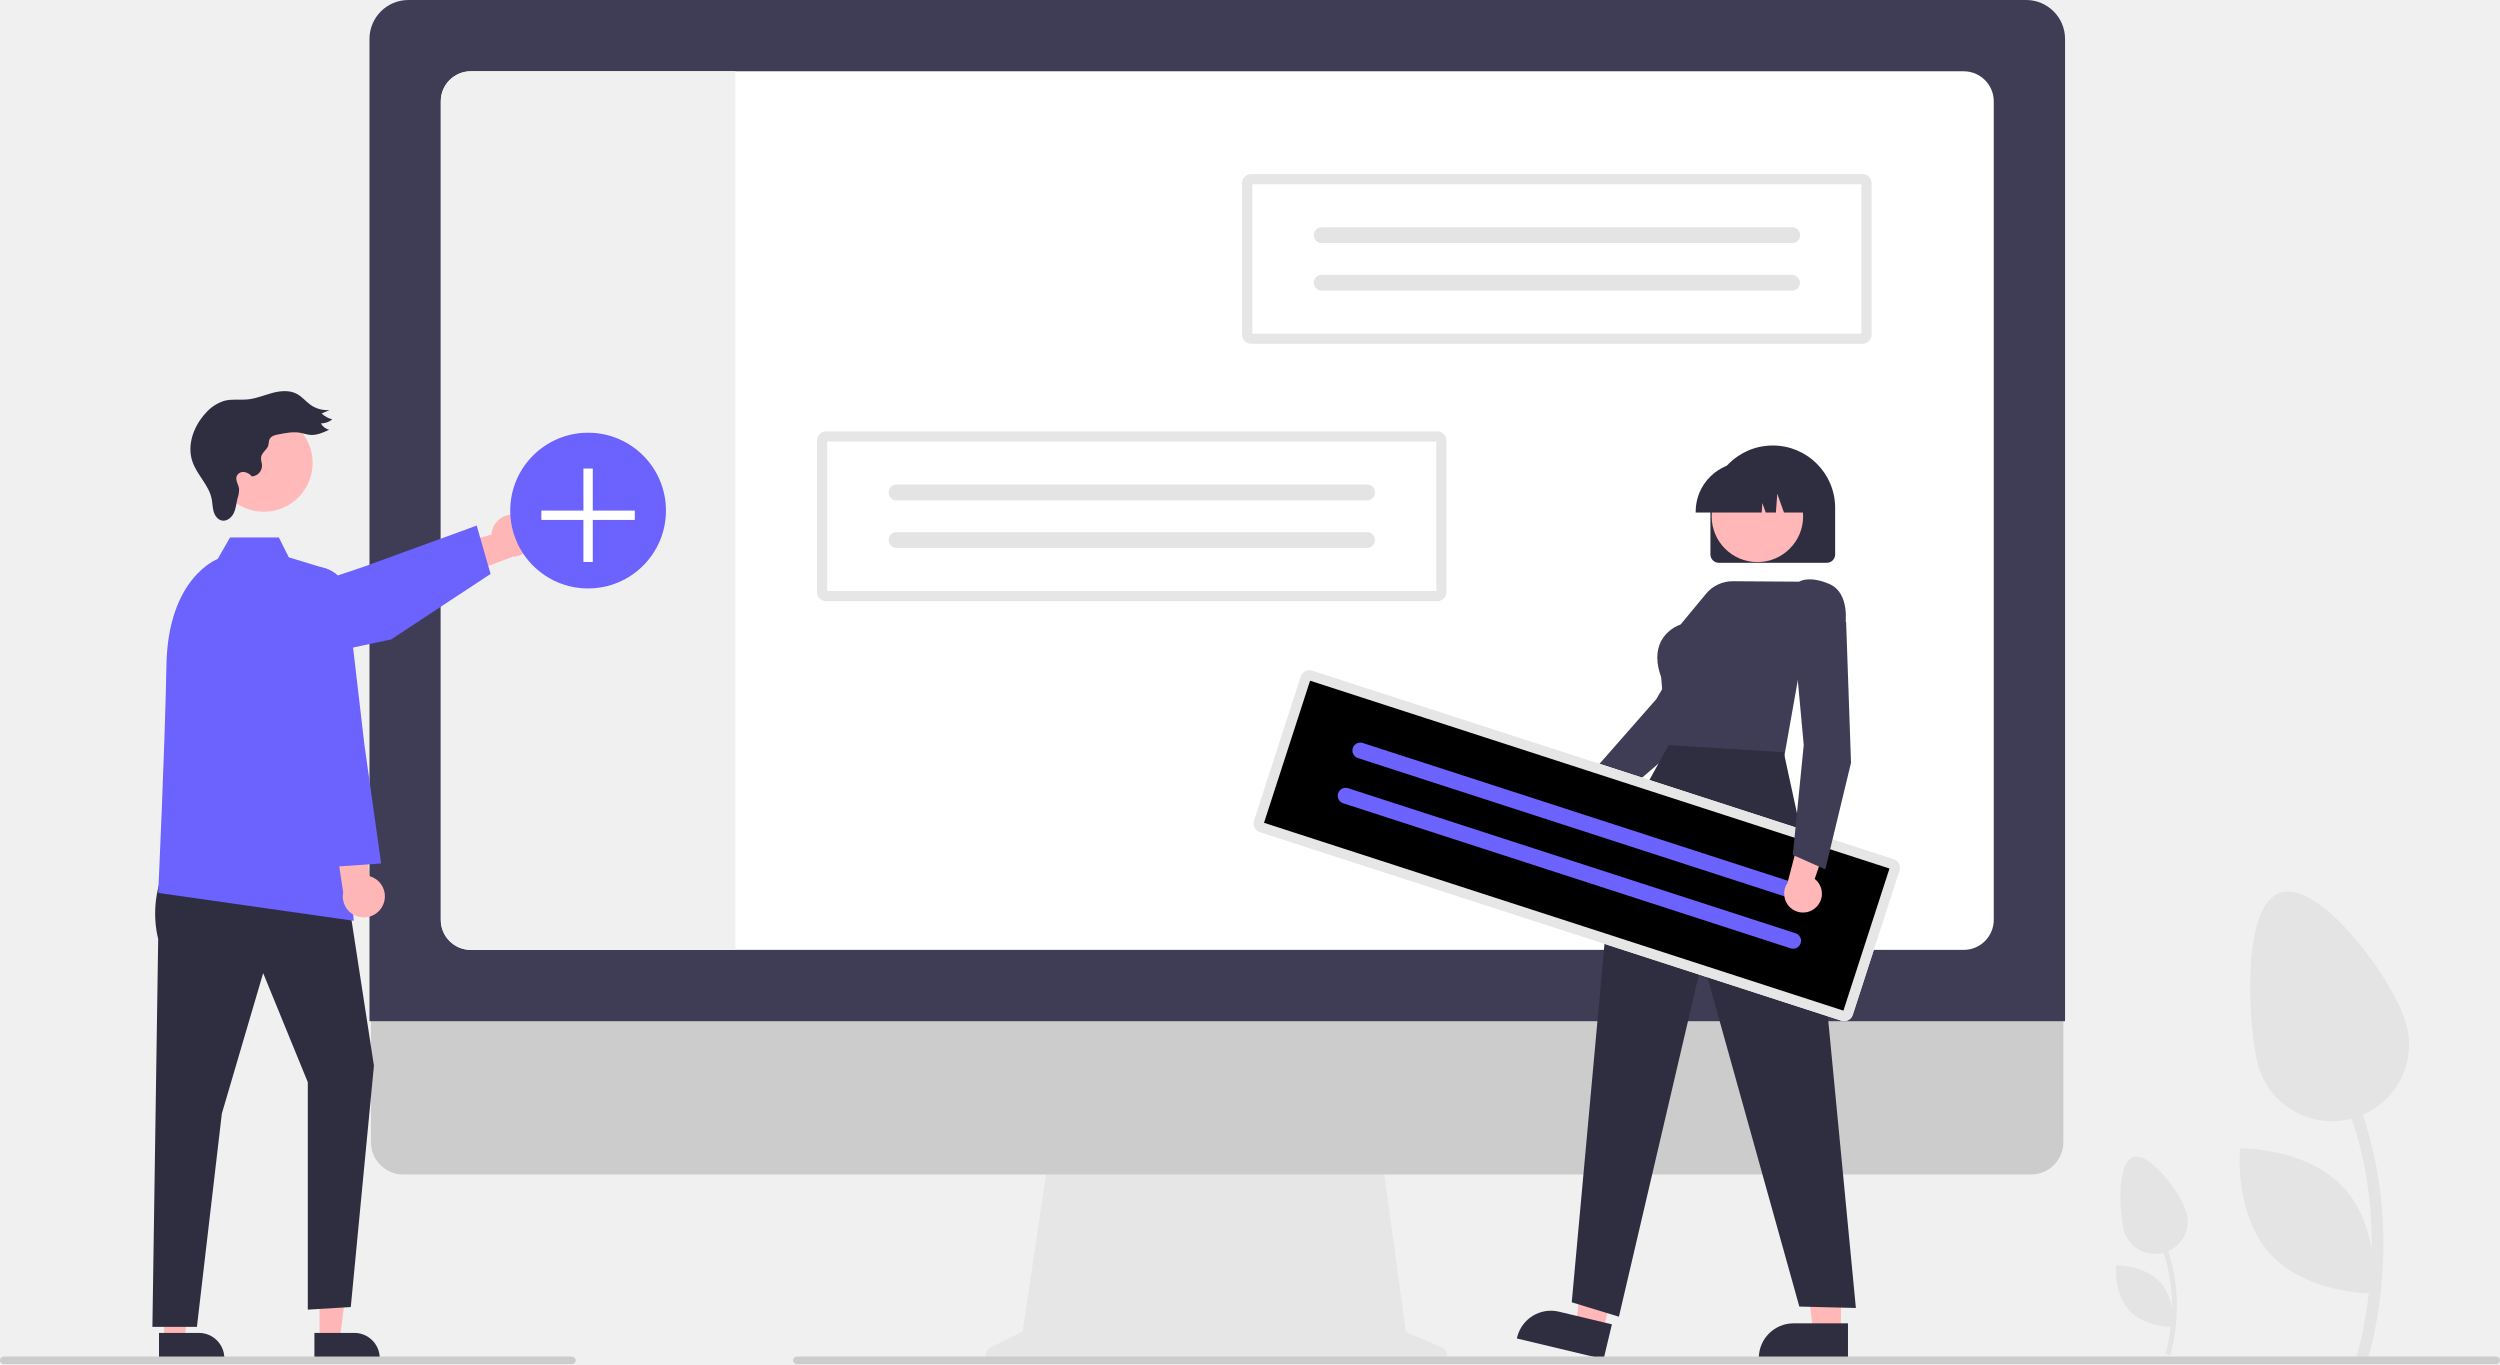
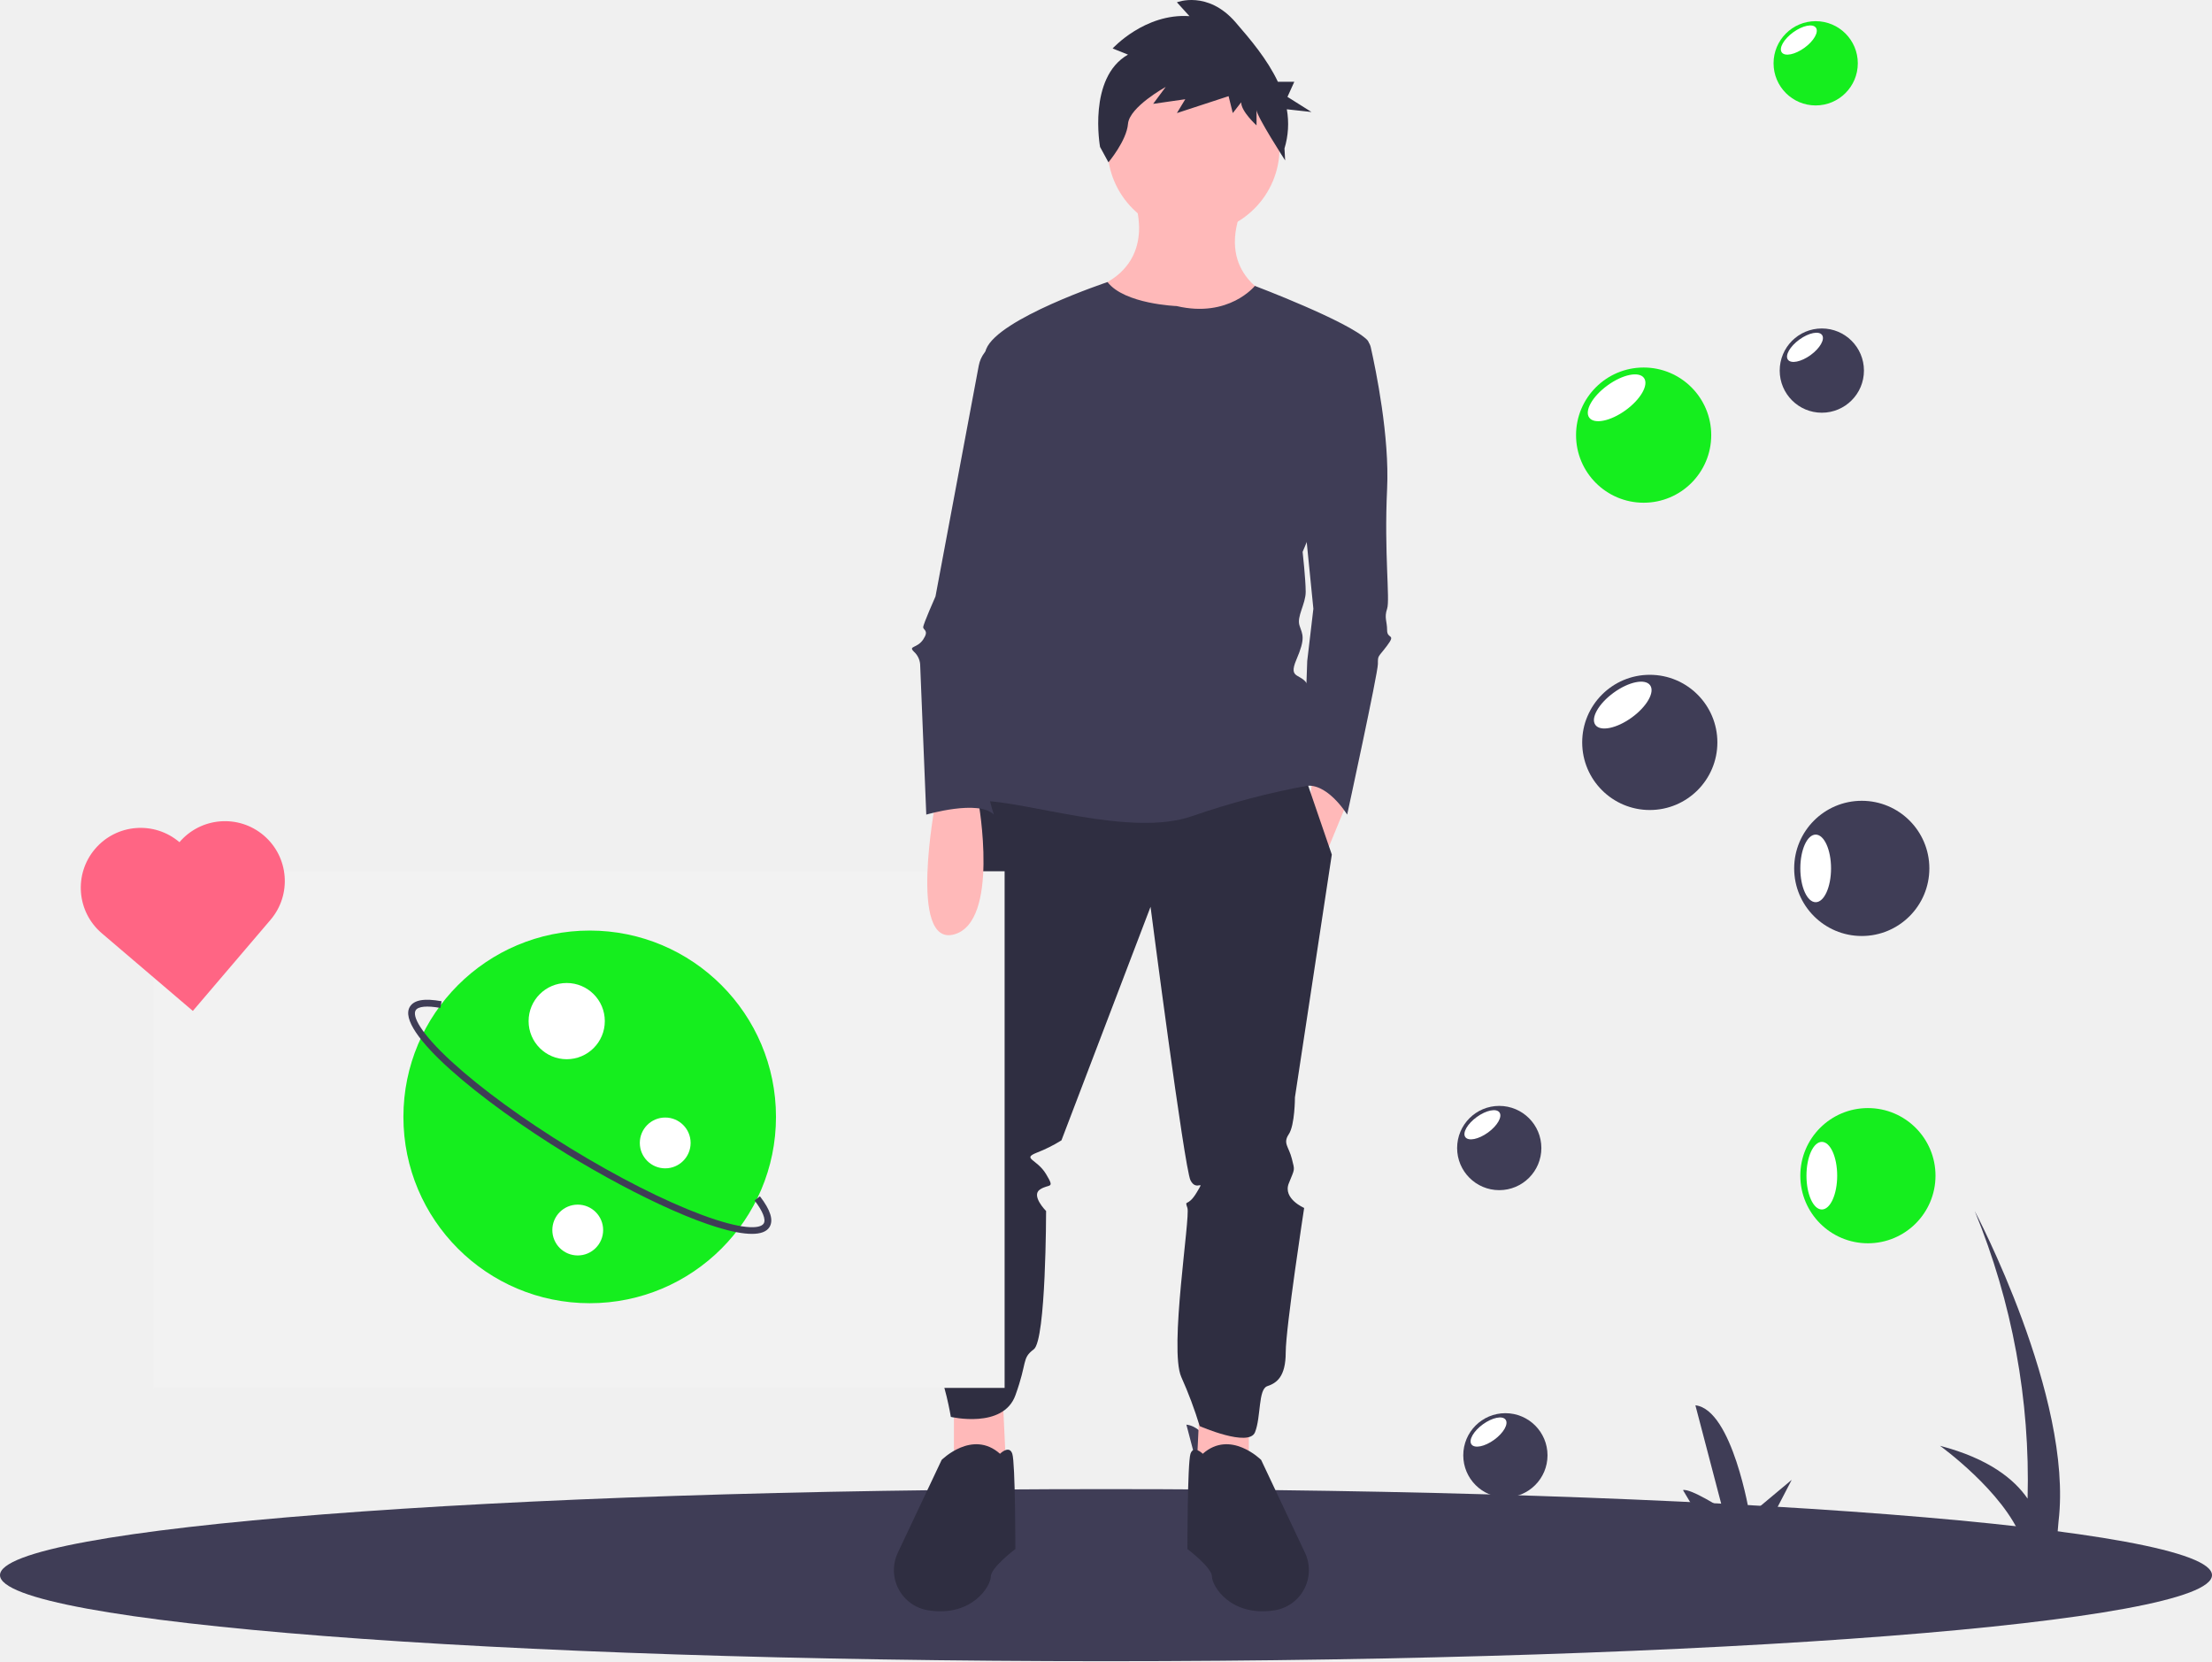
- <svg xmlns="http://www.w3.org/2000/svg" id="bb7c18d0-f456-47c2-8887-908615fa7d6e" style="background-color:green" data-name="Layer 1" width="1005.563" height="548.695" viewBox="0 0 1005.563 548.695">
-   <path d="M970.113,720.75c.096-.288,9.414-29.119-7.077-54.845l-1.684,1.079c15.963,24.903,6.956,52.855,6.864,53.134Z" transform="translate(-97.21873 -175.6525)" fill="#e4e4e4" />
-   <path d="M951.243,669.605a13.113,13.113,0,1,0,25.662-5.412c-1.494-7.086-14.164-24.722-21.251-23.228S949.749,662.519,951.243,669.605Z" transform="translate(-97.21873 -175.6525)" fill="#e4e4e4" />
-   <path d="M953.633,702.748c6.324,6.834,17.638,6.649,17.638,6.649s1.06-11.266-5.264-18.1-17.638-6.649-17.638-6.649S947.308,695.914,953.633,702.748Z" transform="translate(-97.21873 -175.6525)" fill="#e4e4e4" />
-   <path d="M1049.489,722.75c.226-.68,22.216-68.718-16.702-129.429l-3.973,2.547c37.672,58.77,16.416,124.733,16.197,125.392Z" transform="translate(-97.21873 -175.6525)" fill="#e4e4e4" />
-   <path d="M1004.958,602.051a30.946,30.946,0,0,0,60.56-12.772c-3.527-16.723-33.426-58.343-50.15-54.816S1001.431,585.328,1004.958,602.051Z" transform="translate(-97.21873 -175.6525)" fill="#e4e4e4" />
-   <path d="M1010.597,680.267c14.925,16.128,41.625,15.69,41.625,15.69s2.502-26.586-12.423-42.714-41.625-15.69-41.625-15.69S995.672,664.139,1010.597,680.267Z" transform="translate(-97.21873 -175.6525)" fill="#e4e4e4" />
-   <path d="M677.315,717.627l-14.592-6.144-10.01-73.151H519.408L508.557,711.184l-13.055,6.527a3.1,3.1,0,0,0,1.387,5.873H676.112A3.1,3.1,0,0,0,677.315,717.627Z" transform="translate(-97.21873 -175.6525)" fill="#e6e6e6" />
-   <path d="M914.206,648.064H259.377a12.973,12.973,0,0,1-12.944-12.973V542.751h680.718v92.34A12.974,12.974,0,0,1,914.206,648.064Z" transform="translate(-97.21873 -175.6525)" fill="#ccc" />
-   <path d="M927.835,586.393h-682V191.292a15.657,15.657,0,0,1,15.64-15.639H912.195A15.657,15.657,0,0,1,927.835,191.292Z" transform="translate(-97.21873 -175.6525)" fill="#3f3d56" />
-   <path d="M887.106,204.328h-600.54a12.065,12.065,0,0,0-12.05,12.06v329.27a12.065,12.065,0,0,0,12.05,12.06h600.54a12.072,12.072,0,0,0,12.05-12.06v-329.27A12.072,12.072,0,0,0,887.106,204.328Z" transform="translate(-97.21873 -175.6525)" fill="#fff" />
-   <path d="M393.016,204.328v353.39H286.566a12.065,12.065,0,0,1-12.05-12.06v-329.27a12.065,12.065,0,0,1,12.05-12.06Z" transform="translate(-97.21873 -175.6525)" fill="#f0f0f0" />
-   <path d="M305.196,382.849a8.406,8.406,0,0,0-10.263,7.799l-28.653,8.447,11.862,10.014,25.391-9.557a8.452,8.452,0,0,0,1.663-16.703Z" transform="translate(-97.21873 -175.6525)" fill="#ffb6b6" />
-   <path d="M189.424,446.424a11.952,11.952,0,0,1-3.808-23.276l58.064-19.6,45.292-16.5,5.558,19.455-39.984,26.347-62.624,13.311A12.025,12.025,0,0,1,189.424,446.424Z" transform="translate(-97.21873 -175.6525)" fill="#6c63ff" />
-   <polygon points="128.541 538.792 136.693 538.792 140.572 507.347 128.539 507.347 128.541 538.792" fill="#ffb6b6" />
-   <path d="M223.68,711.783l16.055-.001h.001A10.232,10.232,0,0,1,249.967,722.014v.332l-26.287.001Z" transform="translate(-97.21873 -175.6525)" fill="#2f2e41" />
-   <polygon points="66.033 538.792 74.185 538.792 78.064 507.347 66.032 507.347 66.033 538.792" fill="#ffb6b6" />
-   <path d="M161.172,711.783l16.055-.001h.001A10.232,10.232,0,0,1,187.46,722.014v.332l-26.287.001Z" transform="translate(-97.21873 -175.6525)" fill="#2f2e41" />
-   <path d="M163.171,525.829a43.784,43.784,0,0,0-2.327,27.549l-2.327,155.984h17.905l10.024-85.782,16.624-56.523,17.954,43.888v91.471l17.289-1.034,9.31-97.086-10.64-69.157Z" transform="translate(-97.21873 -175.6525)" fill="#2f2e41" />
-   <path d="M228.671,404.471l-15.294-4.655-3.99-7.98H189.741l-4.959,8.645s-19.949,7.315-20.614,42.558-3.325,91.767-3.325,91.767l78.661,11.214Z" transform="translate(-97.21873 -175.6525)" fill="#6c63ff" />
-   <path d="M251.254,539.709A8.406,8.406,0,0,0,245.759,528.049l-2.306-29.783-12.261,9.521,4.069,26.823a8.452,8.452,0,0,0,15.992,5.099Z" transform="translate(-97.21873 -175.6525)" fill="#ffb6b6" />
-   <path d="M230.334,524.358l-17.458-44.588V415.748a11.951,11.951,0,0,1,23.821-1.385l7.1,60.871L250.52,522.966Z" transform="translate(-97.21873 -175.6525)" fill="#6c63ff" />
-   <circle cx="106.114" cy="186.2" r="19.632" fill="#ffb9b9" />
-   <path d="M204.618,355.885c-.919,1.179-2.178,2.244-2.38,3.725-.15,1.097.33,2.182.375,3.288a4.388,4.388,0,0,1-4.102,4.393,4.868,4.868,0,0,0-3.133-1.792,2.891,2.891,0,0,0-2.977,1.72c-.583,1.647.766,3.32.983,5.053a10.452,10.452,0,0,1-.612,3.766c-.497,1.989-.63,4.093-1.503,5.949s-2.813,3.451-4.822,3.041c-1.689-.345-2.832-1.981-3.305-3.639s-.451-3.416-.793-5.106c-1.111-5.491-5.837-9.559-7.691-14.845-2.376-6.773.478-14.521,5.398-19.749a16.076,16.076,0,0,1,7.489-4.849c3.066-.781,6.307-.22,9.452-.553,3.364-.357,6.526-1.724,9.795-2.593s6.921-1.196,9.893.42c2.073,1.127,3.574,3.071,5.505,4.427a11.548,11.548,0,0,0,7.587,2.031l-3.21,1.403a10.311,10.311,0,0,0,4.325,2.369,7.48,7.48,0,0,1-4.609,1.618,5.264,5.264,0,0,0,3.316,2.55c-2.438,1.144-5.026,2.317-7.706,2.059-1.313-.126-2.568-.593-3.865-.833-2.765-.512-5.604.019-8.365.548-1.45.278-3.23.545-3.962,1.939C205.091,353.386,205.557,354.68,204.618,355.885Z" transform="translate(-97.21873 -175.6525)" fill="#2f2e41" />
-   <circle cx="236.547" cy="205.371" r="31.32" fill="#6c63ff" />
-   <polygon points="255.339 205.371 238.427 205.371 238.427 188.458 234.668 188.458 234.668 205.371 217.755 205.371 217.755 209.129 234.668 209.129 234.668 226.042 238.427 226.042 238.427 209.129 255.339 209.129 255.339 205.371" fill="#fff" />
-   <path d="M600.474,245.661a3.647,3.647,0,0,0-3.643,3.643v60.998a3.647,3.647,0,0,0,3.643,3.643H846.377a3.647,3.647,0,0,0,3.643-3.643v-60.998a3.647,3.647,0,0,0-3.643-3.643Z" transform="translate(-97.21873 -175.6525)" fill="#fff" />
-   <path d="M600.474,245.661a3.647,3.647,0,0,0-3.643,3.643v60.998a3.647,3.647,0,0,0,3.643,3.643H846.377a3.647,3.647,0,0,0,3.643-3.643v-60.998a3.647,3.647,0,0,0-3.643-3.643Z" transform="translate(-97.21873 -175.6525)" fill="#e6e6e6" />
-   <path d="M600.93,309.847H845.921V249.759H600.93Z" transform="translate(-97.21873 -175.6525)" fill="#fff" />
-   <path d="M628.784,267.053a3.188,3.188,0,0,0,0,6.375H818.058a3.188,3.188,0,1,0,.003-6.375H628.784Z" transform="translate(-97.21873 -175.6525)" fill="#e4e4e4" />
-   <path d="M628.784,286.178a3.188,3.188,0,0,0,0,6.375H818.058a3.188,3.188,0,0,0,.014-6.375h-189.288Z" transform="translate(-97.21873 -175.6525)" fill="#e4e4e4" />
-   <path d="M429.474,349.161a3.647,3.647,0,0,0-3.643,3.643v60.998a3.647,3.647,0,0,0,3.643,3.643H675.377a3.647,3.647,0,0,0,3.643-3.643v-60.998a3.647,3.647,0,0,0-3.643-3.643Z" transform="translate(-97.21873 -175.6525)" fill="#fff" />
-   <path d="M429.474,349.161a3.647,3.647,0,0,0-3.643,3.643v60.998a3.647,3.647,0,0,0,3.643,3.643H675.377a3.647,3.647,0,0,0,3.643-3.643v-60.998a3.647,3.647,0,0,0-3.643-3.643Z" transform="translate(-97.21873 -175.6525)" fill="#e6e6e6" />
-   <path d="M429.93,413.347H674.921V353.259H429.93Z" transform="translate(-97.21873 -175.6525)" fill="#fff" />
-   <path d="M457.784,370.553a3.188,3.188,0,0,0,0,6.375H647.058a3.188,3.188,0,1,0,.003-6.375H457.784Z" transform="translate(-97.21873 -175.6525)" fill="#e4e4e4" />
-   <path d="M457.784,389.678a3.188,3.188,0,0,0,0,6.375H647.058a3.188,3.188,0,0,0,.014-6.375h-189.288Z" transform="translate(-97.21873 -175.6525)" fill="#e4e4e4" />
-   <path d="M729.211,512.874a7.536,7.536,0,0,0,6.404-9.619l21.793-15.566-12.988-5.001-18.704,15.549a7.577,7.577,0,0,0,3.494,14.638Z" transform="translate(-97.21873 -175.6525)" fill="#ffb7b7" />
-   <path d="M741.31,502.622l-7.23-12.348.154-.175,29.17-33.209,22.648-38.623,19.667,2.507.29,5.945-.059.089L774.704,473.777l-.033.028Z" transform="translate(-97.21873 -175.6525)" fill="#3f3d56" />
-   <polygon points="740.467 535.914 729.346 535.913 724.054 493.014 740.469 493.015 740.467 535.914" fill="#ffb7b7" />
-   <path d="M840.523,722.347l-35.862-.001v-.454a13.959,13.959,0,0,1,13.958-13.958H818.62l21.903.001Z" transform="translate(-97.21873 -175.6525)" fill="#2f2e41" />
-   <polygon points="644.748 535.55 633.93 532.967 638.746 490.012 654.712 493.824 644.748 535.55" fill="#ffb7b7" />
-   <path d="M742.222,722.347l-34.881-8.329.105-.441a13.959,13.959,0,0,1,16.818-10.335l.001 0,21.304,5.087Z" transform="translate(-97.21873 -175.6525)" fill="#2f2e41" />
-   <path d="M785.191,398.654V379.933a25.086,25.086,0,0,1,50.173,0v18.721a3.374,3.374,0,0,1-3.37,3.37h-43.433A3.374,3.374,0,0,1,785.191,398.654Z" transform="translate(-97.21873 -175.6525)" fill="#2f2e41" />
-   <circle cx="706.868" cy="207.695" r="18.392" fill="#ffb7b7" />
-   <path d="M779.256,381.431a19.867,19.867,0,0,1,19.844-19.844h3.744a19.867,19.867,0,0,1,19.844,19.844v.374h-7.913l-2.699-7.557-.54,7.557h-4.089l-1.362-3.813-.272,3.813H779.256Z" transform="translate(-97.21873 -175.6525)" fill="#2f2e41" />
-   <path d="M814.815,480.421l-46.83-1.782-2.618-30.637c-2.019-5.608-2.052-10.423-.097-14.31a14.324,14.324,0,0,1,7.908-6.835l10.247-12.376a13.947,13.947,0,0,1,10.83-5.048l26.623.182c.642-.386,4.535-2.364,12.212.964,8.327,3.61,6.393,16.147,6.373,16.273l-.019.118-.091.077-17.71,14.914Z" transform="translate(-97.21873 -175.6525)" fill="#3f3d56" />
-   <polygon points="671.139 299.694 648.988 340.08 632.194 523.817 651.169 529.612 684.756 385.882 723.736 525.534 746.481 526.103 730.994 364.944 717.46 302.548 671.139 299.694" fill="#2f2e41" />
-   <path d="M624.995,445.41a3.647,3.647,0,0,0-4.589,2.342L601.596,505.778a3.647,3.647,0,0,0,2.342,4.589L837.857,586.196a3.647,3.647,0,0,0,4.589-2.342l18.81-58.025a3.647,3.647,0,0,0-2.342-4.589Z" transform="translate(-97.21873 -175.6525)" fill="#fff" />
-   <path d="M624.995,445.41a3.647,3.647,0,0,0-4.589,2.342L601.596,505.778a3.647,3.647,0,0,0,2.342,4.589L837.857,586.196a3.647,3.647,0,0,0,4.589-2.342l18.81-58.025a3.647,3.647,0,0,0-2.342-4.589Z" transform="translate(-97.21873 -175.6525)" fill="#e6e6e6" />
-   <path d="M605.635,506.609l233.053,75.548,18.529-57.159-233.053-75.548Z" transform="translate(-97.21873 -175.6525)" fill="" />
-   <path d="M645.328,474.49a3.188,3.188,0,0,0-1.966,6.065l180.05,58.366a3.188,3.188,0,1,0,1.969-6.064l-.003-.001Z" transform="translate(-97.21873 -175.6525)" fill="#6c63ff" />
-   <path d="M639.431,492.683a3.188,3.188,0,0,0-1.966,6.065L817.514,557.114a3.188,3.188,0,0,0,1.979-6.06l-.014-.004Z" transform="translate(-97.21873 -175.6525)" fill="#6c63ff" />
-   <path d="M827.539,540.728a7.536,7.536,0,0,0-.397-11.549l8.648-25.347-13.47,3.5-6.147,23.533a7.577,7.577,0,0,0,11.366,9.863Z" transform="translate(-97.21873 -175.6525)" fill="#ffb7b7" />
-   <path d="M831.402,525.347,818.333,519.521l4.391-44.216-4.087-44.586,17.446-9.418,3.698,4.663.004.106,1.96,56.38-.01.043Z" transform="translate(-97.21873 -175.6525)" fill="#3f3d56" />
-   <path d="M1101.255,724.347l-683.448,0a1.567,1.567,0,0,1-1.539-1.134,1.529,1.529,0,0,1,1.477-1.919l683.385,0a1.615,1.615,0,0,1,1.616,1.194A1.528,1.528,0,0,1,1101.255,724.347Z" transform="translate(-97.21873 -175.6525)" fill="#ccc" />
-   <path d="M327.255,724.347l-228.448,0a1.567,1.567,0,0,1-1.539-1.134,1.529,1.529,0,0,1,1.477-1.919l228.385,0a1.615,1.615,0,0,1,1.616,1.194A1.528,1.528,0,0,1,327.255,724.347Z" transform="translate(-97.21873 -175.6525)" fill="#ccc" />
+ <svg xmlns="http://www.w3.org/2000/svg" id="f4906278-e5e1-42d3-b4a5-bfe37cab7be4" data-name="Layer 1" width="974.915" height="732" viewBox="0 0 974.915 732">
+   <path d="M562.977,773.714q39.726-5.182,76.39-8.81l-9.402-15.764c3.268-.91,17.419,8.215,17.419,8.215l-11.951-45.59c16.334,1.833,23.929,48.332,23.929,48.332l18.522-15.487-9.124,17.541c74.797-6.534,139.338-8.548,193.591-8.044L854.303,740.615c3.268-.91,17.419,8.215,17.419,8.215l-11.951-45.59c16.334,1.833,23.929,48.332,23.929,48.332l18.522-15.487-9.663,18.579c45.468,1.266,82.517,4.277,111.097,7.557-8.026-20.969-36.085-41.139-36.085-41.139,21.581,5.635,32.805,14.8,38.612,23.293a311.43,311.43,0,0,0-23.303-126.755s43.51,82.075,36.943,136.769l-.835,9.716c37.893,4.972,56.906,9.918,56.906,9.918Z" transform="translate(-112.5427 -84)" fill="#3f3d56" />
+   <ellipse cx="487.457" cy="694.087" rx="487.457" ry="37.913" fill="#3f3d56" />
+   <path d="M612.186,171.473s10.832,25.727-13.54,37.913,64.994,35.205,74.473,5.416c0,0-24.373-9.478-13.54-37.913Z" transform="translate(-112.5427 -84)" fill="#ffb9b9" />
+   <polygon points="528.756 618.937 527.402 647.372 550.42 651.434 550.42 622.999 528.756 618.937" fill="#ffb9b9" />
+   <polygon points="442.097 618.937 443.451 647.372 420.432 651.434 420.432 622.999 442.097 618.937" fill="#ffb9b9" />
+   <circle cx="526.048" cy="65.131" r="37.913" fill="#ffb9b9" />
+   <polygon points="578.856 340.003 577.501 350.835 584.272 376.562 593.75 353.544 578.856 340.003" fill="#ffb9b9" />
+   <path d="M541.099,428.065l-8.124,96.137s-9.478,17.603-4.062,32.497c0,0-8.124,20.311-5.416,27.081s4.062,13.54,1.354,16.249-4.062,78.535,0,85.305,6.77,23.019,6.77,23.019,23.019,5.416,28.435-9.478,2.708-16.249,8.124-20.311,5.416-60.932,5.416-60.932-6.77-6.77-2.708-9.478,6.77,0,2.708-6.77-10.832-6.77-4.062-9.478a64.56,64.56,0,0,0,10.832-5.416l39.267-102.908s14.895,115.094,17.603,120.51,6.77-1.354,2.708,5.416-5.416,2.708-4.062,6.77-8.124,62.286-2.708,74.473a183.492,183.492,0,0,1,8.124,21.665s21.665,9.478,24.373,2.708,1.354-18.957,5.416-20.311,8.124-4.062,8.124-14.895,8.124-63.64,8.124-63.64-9.478-4.062-6.77-10.832,2.708-5.416,1.354-10.832-4.062-6.77-1.354-10.832,2.708-16.249,2.708-16.249l16.249-106.97-12.548-36.559Z" transform="translate(-112.5427 -84)" fill="#2f2e41" />
+   <path d="M642.653,724.602s-4.062-4.062-5.416,0-1.354,41.975-1.354,41.975,10.832,8.124,10.832,12.186,8.124,17.603,27.081,14.895q.284-.041.563-.085a17.927,17.927,0,0,0,13.329-25.375l-19.308-40.888S654.839,713.769,642.653,724.602Z" transform="translate(-112.5427 -84)" fill="#2f2e41" />
+   <path d="M553.285,724.602s4.062-4.062,5.416,0,1.354,41.975,1.354,41.975-10.832,8.124-10.832,12.186-8.124,17.603-27.081,14.895q-.284-.041-.563-.085a17.927,17.927,0,0,1-13.329-25.375l19.308-40.888S541.099,713.769,553.285,724.602Z" transform="translate(-112.5427 -84)" fill="#2f2e41" />
+   <path d="M609.694,108.065l-6.774-2.712S617.084,89.76,636.79,91.116l-5.542-6.102s13.548-5.424,25.864,8.814c6.474,7.484,13.965,16.282,18.635,26.192h7.254L679.973,126.686l10.597,6.667-10.877-1.198a36.89,36.89,0,0,1-1.029,17.266l.292,5.269s-12.608-19.507-12.608-22.219v6.78s-6.774-6.102-6.774-10.169l-3.695,4.746-1.847-7.458-22.785,7.458,3.695-6.102L620.779,129.76l5.542-7.458s-16.011,8.814-16.627,16.271c-.616,7.458-8.621,16.949-8.621,16.949l-3.695-6.78S591.836,118.235,609.694,108.065Z" transform="translate(-112.5427 -84)" fill="#2f2e41" />
+   <path d="M696.814,233.082h15.086a4.881,4.881,0,0,1,4.764,3.808c2.328,10.308,8.327,39.528,7.231,62.54-1.354,28.435,1.354,48.746,0,52.808s0,5.416,0,9.478,4.062,1.354,0,6.77-4.062,4.062-4.062,8.124-13.54,66.348-13.54,66.348-9.309-15.3-19.549-12.389l1.946-55.313,2.708-23.019-4.062-40.621Z" transform="translate(-112.5427 -84)" fill="#3f3d56" />
+   <path d="M631.143,218.865s-23.019-.837-30.466-10.574c0,0-48.069,15.99-53.485,29.53s18.957,74.473,18.957,74.473S524.173,436.867,544.484,436.867s66.348,16.249,93.429,6.77a348.047,348.047,0,0,1,51.454-13.54s2.708-36.559,0-43.33-9.478-2.708-5.416-12.186,2.708-10.832,1.354-14.895,2.708-9.478,2.708-14.895-1.354-17.603-1.354-17.603,36.559-85.305,28.435-93.429-49.479-23.778-49.479-23.778S654.162,224.281,631.143,218.865Z" transform="translate(-112.5427 -84)" fill="#3f3d56" />
+   <circle cx="823.261" cy="518.06" r="29.789" fill="#15ee1e" />
+   <ellipse cx="802.95" cy="518.06" rx="6.77" ry="14.895" fill="#fff" />
+   <circle cx="727.124" cy="327.14" r="29.789" fill="#3f3d56" />
+   <ellipse cx="827.752" cy="394.691" rx="14.895" ry="6.77" transform="translate(-186.6867 476.6372) rotate(-35.91853)" fill="#fff" />
+   <circle cx="802.95" cy="163.3" r="18.564" fill="#3f3d56" />
+   <ellipse cx="908.068" cy="237.049" rx="9.282" ry="4.219" transform="translate(-78.93653 493.7782) rotate(-35.91853)" fill="#fff" />
+   <circle cx="663.484" cy="641.279" r="18.564" fill="#3f3d56" />
+   <ellipse cx="768.601" cy="715.028" rx="9.282" ry="4.219" transform="translate(-385.8548 502.8489) rotate(-35.91853)" fill="#fff" />
+   <circle cx="820.553" cy="382.656" r="29.789" fill="#3f3d56" />
+   <ellipse cx="800.242" cy="382.656" rx="6.77" ry="14.895" fill="#fff" />
+   <circle cx="724.416" cy="191.735" r="29.789" fill="#15ee1e" />
+   <ellipse cx="825.043" cy="259.286" rx="14.895" ry="6.77" transform="translate(-107.7685 449.3016) rotate(-35.91853)" fill="#fff" />
+   <circle cx="800.242" cy="27.895" r="18.564" fill="#15ee1e" />
+   <ellipse cx="905.36" cy="101.644" rx="9.282" ry="4.219" transform="translate(-0.01836 466.4426) rotate(-35.91853)" fill="#fff" />
+   <circle cx="660.775" cy="505.874" r="18.564" fill="#3f3d56" />
+   <ellipse cx="765.893" cy="579.623" rx="9.282" ry="4.219" transform="translate(-306.9366 475.5133) rotate(-35.91853)" fill="#fff" />
+   <rect x="67.702" y="383.922" width="375.071" height="227.655" fill="#f2f2f2" />
+   <path d="M524.85,437.544s-12.186,63.64,8.124,58.224S543.807,437.544,543.807,437.544Z" transform="translate(-112.5427 -84)" fill="#ffb9b9" />
+   <path d="M555.993,233.082l-4.809,2.404a13.562,13.562,0,0,0-7.265,9.631L524.85,346.822s-5.416,12.186-5.416,13.54,2.708,1.354,0,5.416-6.77,2.708-4.062,5.416a8.387,8.387,0,0,1,2.708,5.416l2.708,66.348s23.019-6.77,29.789,0c0,0-6.77-20.311-2.708-27.081s4.062-16.249,4.062-16.249-2.708,0,4.062-6.77,8.124-9.478,6.77-10.832-2.708-13.54-2.708-14.895,13.54-92.075,13.54-92.075Z" transform="translate(-112.5427 -84)" fill="#3f3d56" />
+   <circle cx="259.903" cy="492.152" r="82.105" fill="#15ee1e" />
+   <path d="M443.938,627.701c-15.764.001-50.576-16.19-81.536-35.153-38.418-23.531-75.73-54.288-69.208-64.938,1.844-3.01,6.414-3.797,13.973-2.409l-.542,2.951c-5.854-1.077-9.815-.701-10.873,1.024-1.542,2.518,1.858,9.826,16.023,22.788,12.909,11.813,31.445,25.317,52.193,38.025,20.748,12.708,41.2,23.084,57.588,29.217,17.983,6.73,26.039,6.437,27.58,3.921,1.059-1.729-.412-5.433-4.036-10.164l2.382-1.824c4.679,6.11,6.057,10.544,4.212,13.555C450.43,626.762,447.737,627.701,443.938,627.701Z" transform="translate(-112.5427 -84)" fill="#3f3d56" />
+   <circle cx="249.769" cy="449.949" r="16.794" fill="#fff" />
+   <circle cx="254.633" cy="542.014" r="11.196" fill="#fff" />
+   <circle cx="293.187" cy="503.631" r="11.196" fill="#fff" />
+   <path d="M191.633,455.107a26.371,26.371,0,1,0-34.227,40.129l40.129,34.227,34.227-40.129a26.371,26.371,0,0,0-40.129-34.227Z" transform="translate(-112.5427 -84)" fill="#ff6584" />
</svg>
